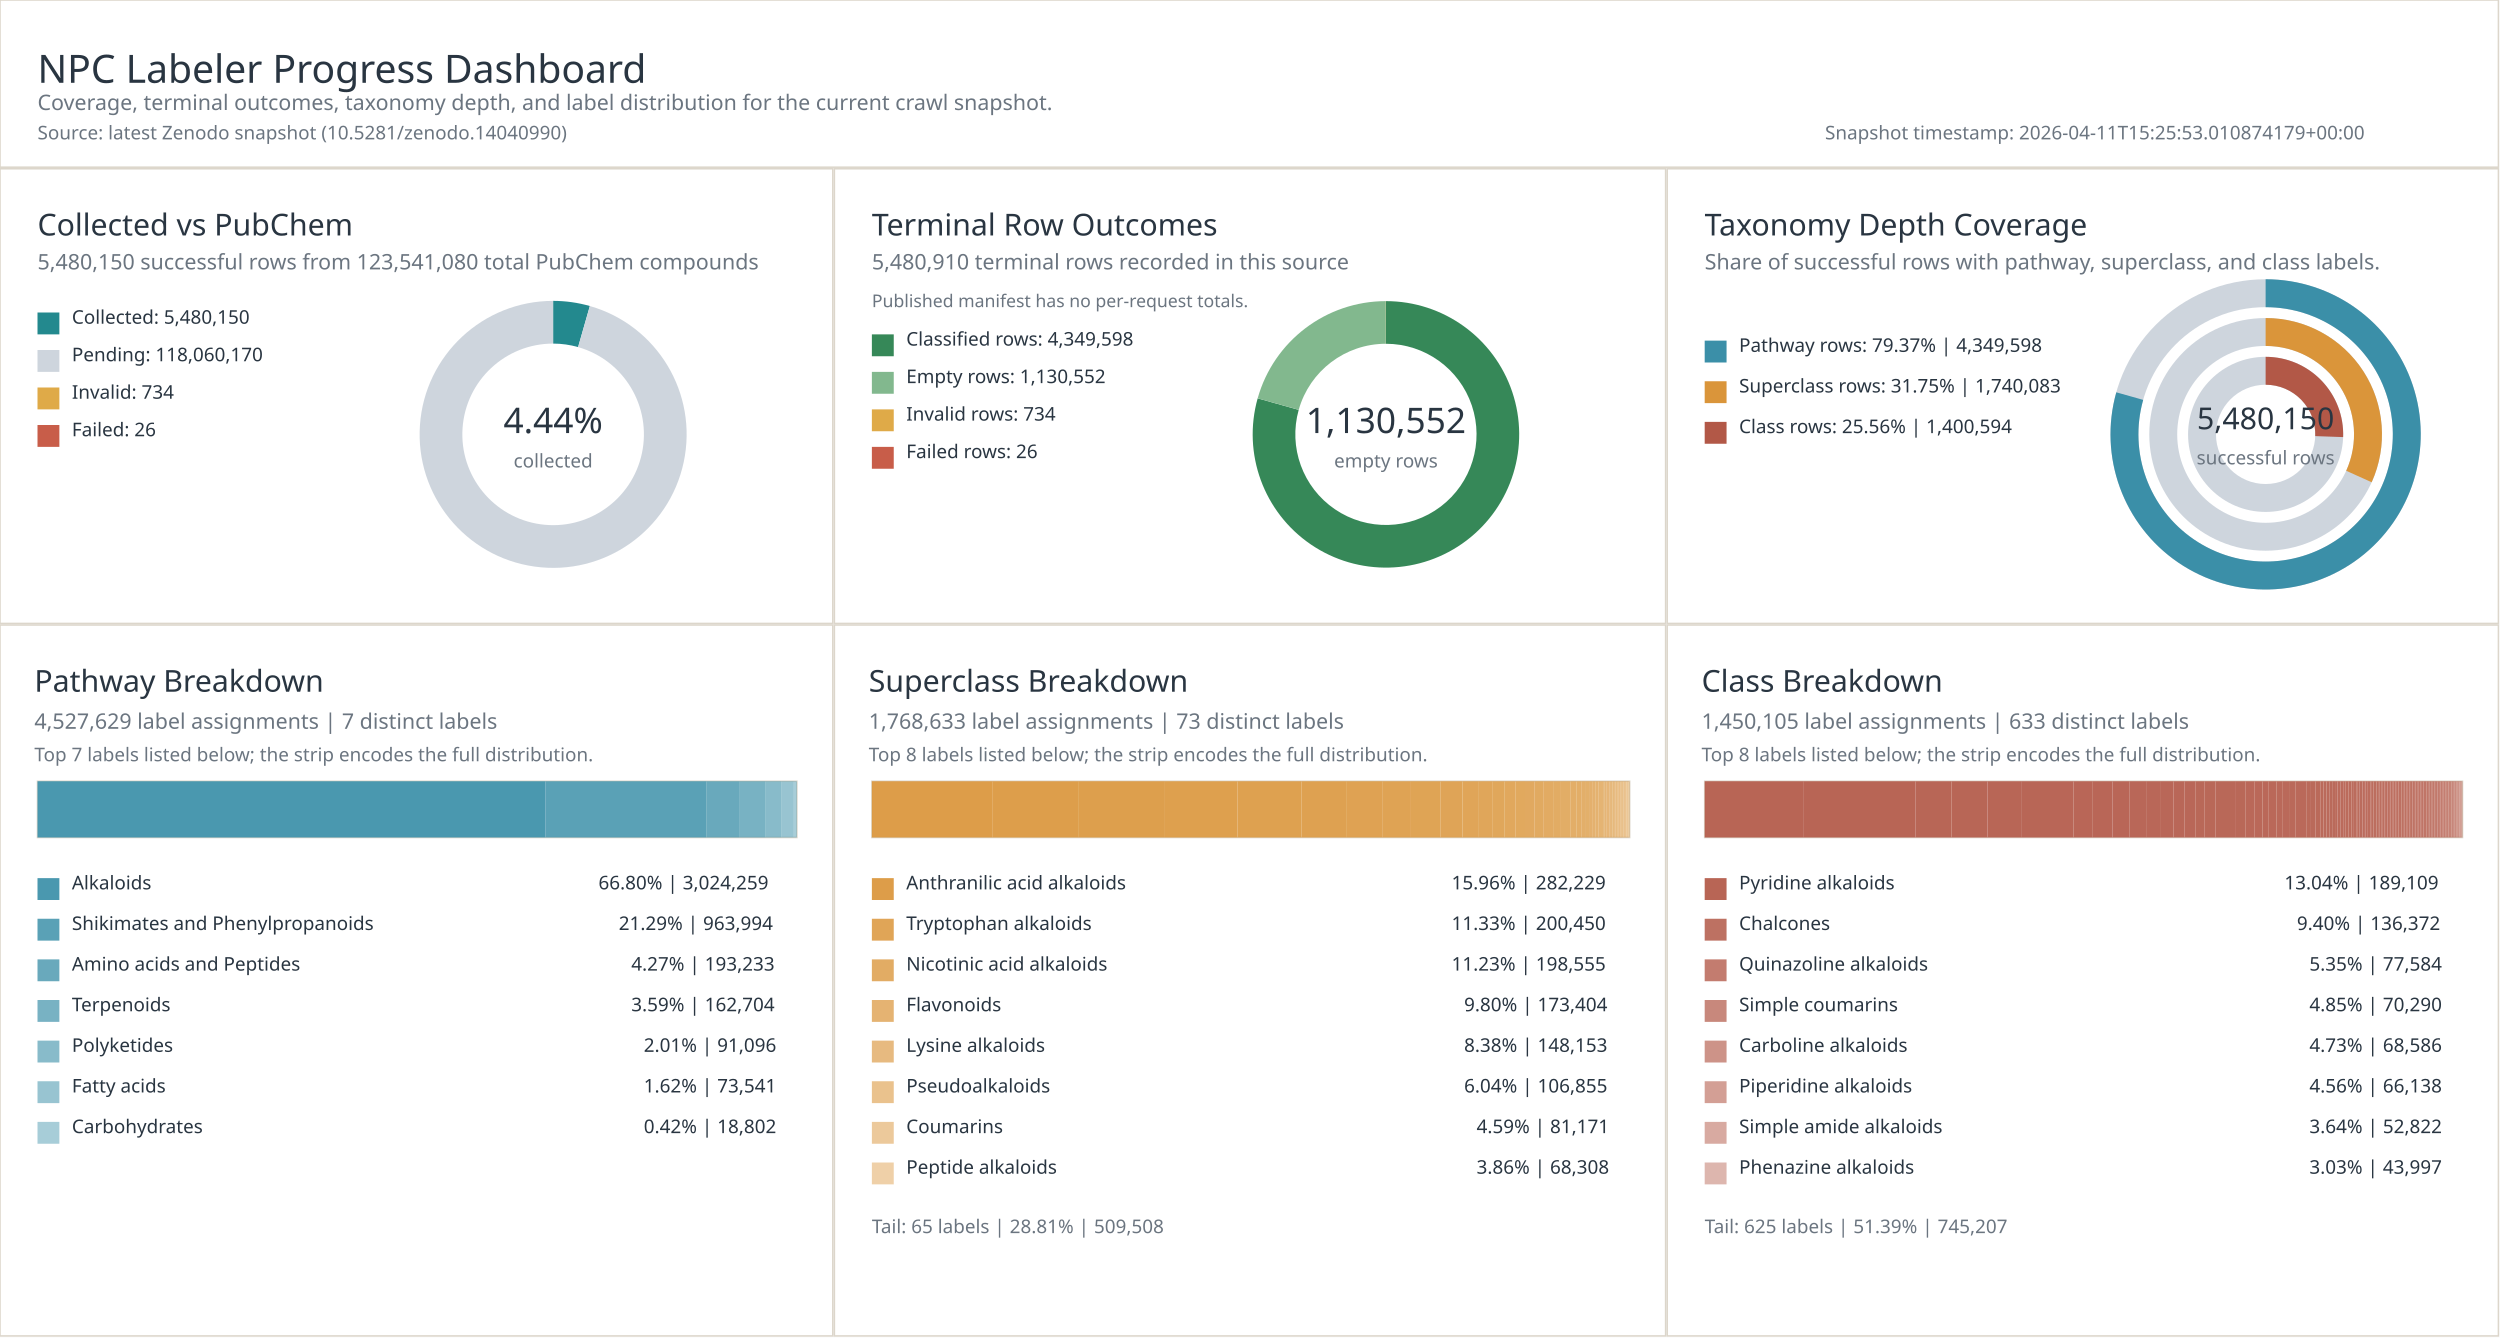
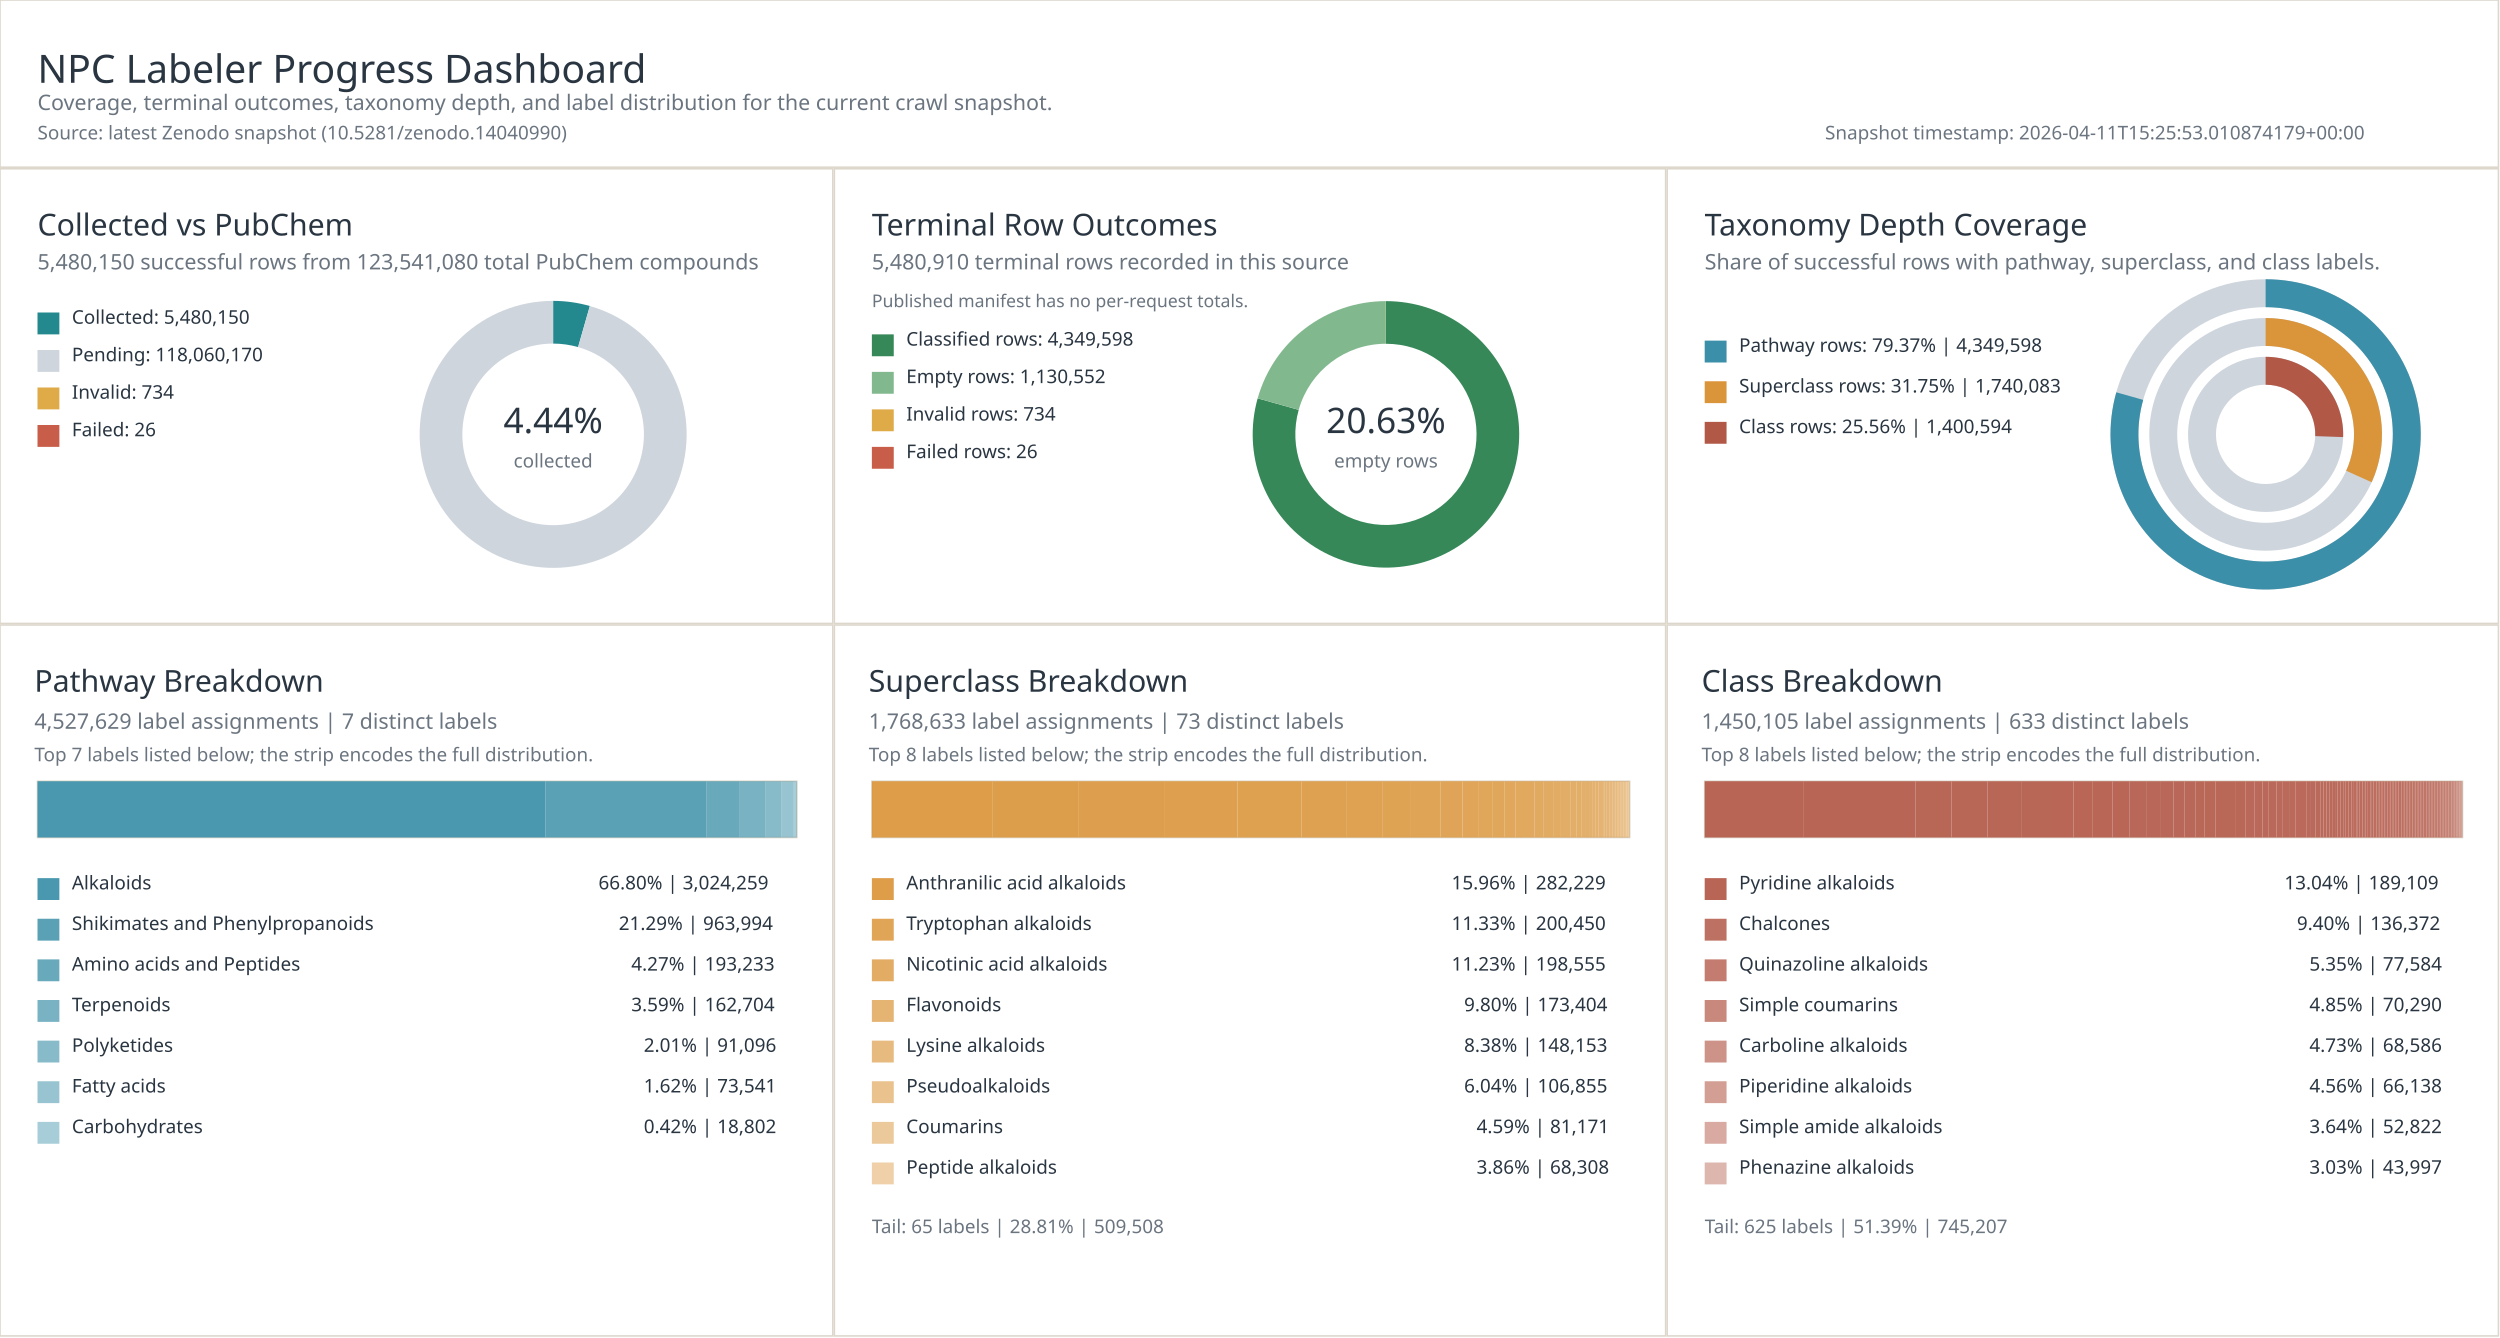
<svg xmlns="http://www.w3.org/2000/svg" width="1600" height="856" viewBox="0 0 1600 856">
  <rect x="0" y="0" width="1600" height="856" opacity="1" fill="#FFFFFF" stroke="none" />
  <rect x="0" y="0" width="1600" height="108" opacity="1" fill="#FFFFFF" stroke="none" />
  <rect x="0" y="0" width="1599" height="107" opacity="1" fill="none" stroke="#DCD6CB" />
  <text x="24" y="34" dy="0.76em" text-anchor="start" font-family="sans-serif" font-size="25" opacity="1" fill="#293541">
NPC Labeler Progress Dashboard
</text>
  <text x="24" y="60" dy="0.76em" text-anchor="start" font-family="sans-serif" font-size="13.71" opacity="1" fill="#6B7580">
Coverage, terminal outcomes, taxonomy depth, and label distribution for the current crawl snapshot.
</text>
  <text x="24" y="80" dy="0.76em" text-anchor="start" font-family="sans-serif" font-size="12.097" opacity="1" fill="#6B7580">
Source: latest Zenodo snapshot (10.5281/zenodo.14040990)
</text>
  <text x="1168" y="80" dy="0.76em" text-anchor="start" font-family="sans-serif" font-size="12.097" opacity="1" fill="#6B7580">
Snapshot timestamp: 2026-04-11T15:25:53.010874179+00:00
</text>
  <rect x="0" y="108" width="534" height="292" opacity="1" fill="#FFFFFF" stroke="none" />
  <rect x="0" y="108" width="533" height="291" opacity="1" fill="none" stroke="#DCD6CB" />
  <text x="24" y="136" dy="0.76em" text-anchor="start" font-family="sans-serif" font-size="19.355" opacity="1" fill="#293541">
Collected vs PubChem
</text>
  <text x="24" y="162" dy="0.76em" text-anchor="start" font-family="sans-serif" font-size="13.71" opacity="1" fill="#6B7580">
5,480,150 successful rows from 123,541,080 total PubChem compounds
</text>
  <rect x="24" y="200" width="14" height="14" opacity="1" fill="#23898E" stroke="none" />
  <text x="46" y="198" dy="0.76em" text-anchor="start" font-family="sans-serif" font-size="12.097" opacity="1" fill="#293541">
Collected: 5,480,150
</text>
  <rect x="24" y="224" width="14" height="14" opacity="1" fill="#CED5DD" stroke="none" />
  <text x="46" y="222" dy="0.76em" text-anchor="start" font-family="sans-serif" font-size="12.097" opacity="1" fill="#293541">
Pending: 118,060,170
</text>
  <rect x="24" y="248" width="14" height="14" opacity="1" fill="#DFAA48" stroke="none" />
  <text x="46" y="246" dy="0.76em" text-anchor="start" font-family="sans-serif" font-size="12.097" opacity="1" fill="#293541">
Invalid: 734
</text>
  <rect x="24" y="272" width="14" height="14" opacity="1" fill="#C85D49" stroke="none" />
  <text x="46" y="270" dy="0.76em" text-anchor="start" font-family="sans-serif" font-size="12.097" opacity="1" fill="#293541">
Failed: 26
</text>
  <rect x="534" y="108" width="533" height="292" opacity="1" fill="#FFFFFF" stroke="none" />
  <rect x="534" y="108" width="532" height="291" opacity="1" fill="none" stroke="#DCD6CB" />
  <text x="558" y="136" dy="0.76em" text-anchor="start" font-family="sans-serif" font-size="19.355" opacity="1" fill="#293541">
Terminal Row Outcomes
</text>
  <text x="558" y="162" dy="0.76em" text-anchor="start" font-family="sans-serif" font-size="13.71" opacity="1" fill="#6B7580">
5,480,910 terminal rows recorded in this source
</text>
  <text x="558" y="188" dy="0.76em" text-anchor="start" font-family="sans-serif" font-size="11.29" opacity="1" fill="#6B7580">
Published manifest has no per-request totals.
</text>
  <rect x="558" y="214" width="14" height="14" opacity="1" fill="#368858" stroke="none" />
  <text x="580" y="212" dy="0.76em" text-anchor="start" font-family="sans-serif" font-size="12.097" opacity="1" fill="#293541">
Classified rows: 4,349,598
</text>
  <rect x="558" y="238" width="14" height="14" opacity="1" fill="#82B88E" stroke="none" />
  <text x="580" y="236" dy="0.76em" text-anchor="start" font-family="sans-serif" font-size="12.097" opacity="1" fill="#293541">
Empty rows: 1,130,552
</text>
  <rect x="558" y="262" width="14" height="14" opacity="1" fill="#DFAA48" stroke="none" />
  <text x="580" y="260" dy="0.76em" text-anchor="start" font-family="sans-serif" font-size="12.097" opacity="1" fill="#293541">
Invalid rows: 734
</text>
  <rect x="558" y="286" width="14" height="14" opacity="1" fill="#C85D49" stroke="none" />
  <text x="580" y="284" dy="0.76em" text-anchor="start" font-family="sans-serif" font-size="12.097" opacity="1" fill="#293541">
Failed rows: 26
</text>
  <rect x="1067" y="108" width="533" height="292" opacity="1" fill="#FFFFFF" stroke="none" />
  <rect x="1067" y="108" width="532" height="291" opacity="1" fill="none" stroke="#DCD6CB" />
  <text x="1091" y="136" dy="0.76em" text-anchor="start" font-family="sans-serif" font-size="19.355" opacity="1" fill="#293541">
Taxonomy Depth Coverage
</text>
  <text x="1091" y="162" dy="0.76em" text-anchor="start" font-family="sans-serif" font-size="13.71" opacity="1" fill="#6B7580">
Share of successful rows with pathway, superclass, and class labels.
</text>
  <rect x="1091" y="218" width="14" height="14" opacity="1" fill="#3B8FA8" stroke="none" />
  <text x="1113" y="216" dy="0.76em" text-anchor="start" font-family="sans-serif" font-size="12.097" opacity="1" fill="#293541">
Pathway rows: 79.37% | 4,349,598
</text>
  <rect x="1091" y="244" width="14" height="14" opacity="1" fill="#DA953A" stroke="none" />
  <text x="1113" y="242" dy="0.76em" text-anchor="start" font-family="sans-serif" font-size="12.097" opacity="1" fill="#293541">
Superclass rows: 31.75% | 1,740,083
</text>
  <rect x="1091" y="270" width="14" height="14" opacity="1" fill="#B25847" stroke="none" />
  <text x="1113" y="268" dy="0.76em" text-anchor="start" font-family="sans-serif" font-size="12.097" opacity="1" fill="#293541">
Class rows: 25.56% | 1,400,594
</text>
  <rect x="0" y="400" width="534" height="456" opacity="1" fill="#FFFFFF" stroke="none" />
  <rect x="0" y="400" width="533" height="455" opacity="1" fill="none" stroke="#DCD6CB" />
  <text x="22" y="428" dy="0.76em" text-anchor="start" font-family="sans-serif" font-size="19.355" opacity="1" fill="#293541">
Pathway Breakdown
</text>
  <text x="22" y="456" dy="0.76em" text-anchor="start" font-family="sans-serif" font-size="13.71" opacity="1" fill="#6B7580">
4,527,629 label assignments | 7 distinct labels
</text>
  <text x="22" y="478" dy="0.76em" text-anchor="start" font-family="sans-serif" font-size="12.097" opacity="1" fill="#6B7580">
Top 7 labels listed below; the strip encodes the full distribution.
</text>
  <rect x="24" y="500" width="486" height="36" opacity="1" fill="none" stroke="#DCD6CB" />
  <rect x="24" y="500" width="325" height="36" opacity="0.92" fill="#3B8FA8" stroke="none" />
  <rect x="349" y="500" width="103" height="36" opacity="0.841" fill="#3B8FA8" stroke="none" />
  <rect x="452" y="500" width="21" height="36" opacity="0.763" fill="#3B8FA8" stroke="none" />
  <rect x="473" y="500" width="17" height="36" opacity="0.684" fill="#3B8FA8" stroke="none" />
  <rect x="490" y="500" width="10" height="36" opacity="0.606" fill="#3B8FA8" stroke="none" />
  <rect x="500" y="500" width="8" height="36" opacity="0.527" fill="#3B8FA8" stroke="none" />
  <rect x="508" y="500" width="2" height="36" opacity="0.449" fill="#3B8FA8" stroke="none" />
  <rect x="24" y="562" width="14" height="14" opacity="0.92" fill="#3B8FA8" stroke="none" />
  <text x="46" y="560" dy="0.76em" text-anchor="start" font-family="sans-serif" font-size="12.097" opacity="1" fill="#293541">
Alkaloids
</text>
  <text x="383" y="560" dy="0.76em" text-anchor="start" font-family="sans-serif" font-size="12.097" opacity="1" fill="#293541">
66.80% | 3,024,259
</text>
  <rect x="24" y="588" width="14" height="14" opacity="0.841" fill="#3B8FA8" stroke="none" />
  <text x="46" y="586" dy="0.76em" text-anchor="start" font-family="sans-serif" font-size="12.097" opacity="1" fill="#293541">
Shikimates and Phenylpropanoids
</text>
  <text x="396" y="586" dy="0.76em" text-anchor="start" font-family="sans-serif" font-size="12.097" opacity="1" fill="#293541">
21.29% | 963,994
</text>
  <rect x="24" y="614" width="14" height="14" opacity="0.763" fill="#3B8FA8" stroke="none" />
  <text x="46" y="612" dy="0.76em" text-anchor="start" font-family="sans-serif" font-size="12.097" opacity="1" fill="#293541">
Amino acids and Peptides
</text>
  <text x="404" y="612" dy="0.76em" text-anchor="start" font-family="sans-serif" font-size="12.097" opacity="1" fill="#293541">
4.27% | 193,233
</text>
  <rect x="24" y="640" width="14" height="14" opacity="0.684" fill="#3B8FA8" stroke="none" />
  <text x="46" y="638" dy="0.76em" text-anchor="start" font-family="sans-serif" font-size="12.097" opacity="1" fill="#293541">
Terpenoids
</text>
  <text x="404" y="638" dy="0.76em" text-anchor="start" font-family="sans-serif" font-size="12.097" opacity="1" fill="#293541">
3.59% | 162,704
</text>
  <rect x="24" y="666" width="14" height="14" opacity="0.606" fill="#3B8FA8" stroke="none" />
  <text x="46" y="664" dy="0.76em" text-anchor="start" font-family="sans-serif" font-size="12.097" opacity="1" fill="#293541">
Polyketides
</text>
  <text x="412" y="664" dy="0.76em" text-anchor="start" font-family="sans-serif" font-size="12.097" opacity="1" fill="#293541">
2.01% | 91,096
</text>
  <rect x="24" y="692" width="14" height="14" opacity="0.527" fill="#3B8FA8" stroke="none" />
  <text x="46" y="690" dy="0.76em" text-anchor="start" font-family="sans-serif" font-size="12.097" opacity="1" fill="#293541">
Fatty acids
</text>
  <text x="412" y="690" dy="0.76em" text-anchor="start" font-family="sans-serif" font-size="12.097" opacity="1" fill="#293541">
1.62% | 73,541
</text>
  <rect x="24" y="718" width="14" height="14" opacity="0.449" fill="#3B8FA8" stroke="none" />
  <text x="46" y="716" dy="0.76em" text-anchor="start" font-family="sans-serif" font-size="12.097" opacity="1" fill="#293541">
Carbohydrates
</text>
  <text x="412" y="716" dy="0.76em" text-anchor="start" font-family="sans-serif" font-size="12.097" opacity="1" fill="#293541">
0.42% | 18,802
</text>
  <rect x="534" y="400" width="533" height="456" opacity="1" fill="#FFFFFF" stroke="none" />
  <rect x="534" y="400" width="532" height="455" opacity="1" fill="none" stroke="#DCD6CB" />
  <text x="556" y="428" dy="0.76em" text-anchor="start" font-family="sans-serif" font-size="19.355" opacity="1" fill="#293541">
Superclass Breakdown
</text>
  <text x="556" y="456" dy="0.76em" text-anchor="start" font-family="sans-serif" font-size="13.71" opacity="1" fill="#6B7580">
1,768,633 label assignments | 73 distinct labels
</text>
  <text x="556" y="478" dy="0.76em" text-anchor="start" font-family="sans-serif" font-size="12.097" opacity="1" fill="#6B7580">
Top 8 labels listed below; the strip encodes the full distribution.
</text>
  <rect x="558" y="500" width="485" height="36" opacity="1" fill="none" stroke="#DCD6CB" />
  <rect x="558" y="500" width="77" height="36" opacity="0.92" fill="#DA953A" stroke="none" />
  <rect x="635" y="500" width="55" height="36" opacity="0.912" fill="#DA953A" stroke="none" />
  <rect x="690" y="500" width="55" height="36" opacity="0.905" fill="#DA953A" stroke="none" />
  <rect x="745" y="500" width="47" height="36" opacity="0.897" fill="#DA953A" stroke="none" />
  <rect x="792" y="500" width="41" height="36" opacity="0.89" fill="#DA953A" stroke="none" />
  <rect x="833" y="500" width="29" height="36" opacity="0.882" fill="#DA953A" stroke="none" />
  <rect x="862" y="500" width="23" height="36" opacity="0.875" fill="#DA953A" stroke="none" />
  <rect x="885" y="500" width="18" height="36" opacity="0.867" fill="#DA953A" stroke="none" />
  <rect x="903" y="500" width="19" height="36" opacity="0.86" fill="#DA953A" stroke="none" />
  <rect x="922" y="500" width="14" height="36" opacity="0.852" fill="#DA953A" stroke="none" />
  <rect x="936" y="500" width="10" height="36" opacity="0.845" fill="#DA953A" stroke="none" />
  <rect x="946" y="500" width="9" height="36" opacity="0.837" fill="#DA953A" stroke="none" />
  <rect x="955" y="500" width="8" height="36" opacity="0.83" fill="#DA953A" stroke="none" />
  <rect x="963" y="500" width="7" height="36" opacity="0.822" fill="#DA953A" stroke="none" />
  <rect x="970" y="500" width="6" height="36" opacity="0.815" fill="#DA953A" stroke="none" />
  <rect x="976" y="500" width="6" height="36" opacity="0.807" fill="#DA953A" stroke="none" />
  <rect x="982" y="500" width="6" height="36" opacity="0.799" fill="#DA953A" stroke="none" />
  <rect x="988" y="500" width="6" height="36" opacity="0.792" fill="#DA953A" stroke="none" />
  <rect x="994" y="500" width="5" height="36" opacity="0.784" fill="#DA953A" stroke="none" />
  <rect x="999" y="500" width="6" height="36" opacity="0.777" fill="#DA953A" stroke="none" />
  <rect x="1005" y="500" width="4" height="36" opacity="0.769" fill="#DA953A" stroke="none" />
  <rect x="1009" y="500" width="3" height="36" opacity="0.762" fill="#DA953A" stroke="none" />
  <rect x="1012" y="500" width="3" height="36" opacity="0.754" fill="#DA953A" stroke="none" />
  <rect x="1015" y="500" width="2" height="36" opacity="0.747" fill="#DA953A" stroke="none" />
  <rect x="1017" y="500" width="2" height="36" opacity="0.739" fill="#DA953A" stroke="none" />
  <rect x="1019" y="500" width="2" height="36" opacity="0.732" fill="#DA953A" stroke="none" />
  <rect x="1021" y="500" width="2" height="36" opacity="0.724" fill="#DA953A" stroke="none" />
  <rect x="1023" y="500" width="1" height="36" opacity="0.717" fill="#DA953A" stroke="none" />
  <rect x="1024" y="500" width="2" height="36" opacity="0.709" fill="#DA953A" stroke="none" />
  <rect x="1026" y="500" width="1" height="36" opacity="0.702" fill="#DA953A" stroke="none" />
  <rect x="1027" y="500" width="1" height="36" opacity="0.694" fill="#DA953A" stroke="none" />
  <rect x="1028" y="500" width="2" height="36" opacity="0.686" fill="#DA953A" stroke="none" />
  <rect x="1030" y="500" width="1" height="36" opacity="0.679" fill="#DA953A" stroke="none" />
  <rect x="1031" y="500" width="1" height="36" opacity="0.671" fill="#DA953A" stroke="none" />
  <rect x="1032" y="500" width="1" height="36" opacity="0.664" fill="#DA953A" stroke="none" />
  <rect x="1033" y="500" width="1" height="36" opacity="0.649" fill="#DA953A" stroke="none" />
  <rect x="1034" y="500" width="1" height="36" opacity="0.641" fill="#DA953A" stroke="none" />
  <rect x="1035" y="500" width="1" height="36" opacity="0.634" fill="#DA953A" stroke="none" />
  <rect x="1036" y="500" width="1" height="36" opacity="0.626" fill="#DA953A" stroke="none" />
  <rect x="1037" y="500" width="1" height="36" opacity="0.611" fill="#DA953A" stroke="none" />
  <rect x="1038" y="500" width="1" height="36" opacity="0.596" fill="#DA953A" stroke="none" />
  <rect x="1039" y="500" width="1" height="36" opacity="0.581" fill="#DA953A" stroke="none" />
  <rect x="1040" y="500" width="1" height="36" opacity="0.558" fill="#DA953A" stroke="none" />
  <rect x="1041" y="500" width="1" height="36" opacity="0.528" fill="#DA953A" stroke="none" />
  <rect x="1042" y="500" width="1" height="36" opacity="0.475" fill="#DA953A" stroke="none" />
  <rect x="558" y="562" width="14" height="14" opacity="0.92" fill="#DA953A" stroke="none" />
  <text x="580" y="560" dy="0.76em" text-anchor="start" font-family="sans-serif" font-size="12.097" opacity="1" fill="#293541">
Anthranilic acid alkaloids
</text>
  <text x="929" y="560" dy="0.76em" text-anchor="start" font-family="sans-serif" font-size="12.097" opacity="1" fill="#293541">
15.96% | 282,229
</text>
  <rect x="558" y="588" width="14" height="14" opacity="0.851" fill="#DA953A" stroke="none" />
  <text x="580" y="586" dy="0.76em" text-anchor="start" font-family="sans-serif" font-size="12.097" opacity="1" fill="#293541">
Tryptophan alkaloids
</text>
  <text x="929" y="586" dy="0.76em" text-anchor="start" font-family="sans-serif" font-size="12.097" opacity="1" fill="#293541">
11.33% | 200,450
</text>
  <rect x="558" y="614" width="14" height="14" opacity="0.782" fill="#DA953A" stroke="none" />
  <text x="580" y="612" dy="0.76em" text-anchor="start" font-family="sans-serif" font-size="12.097" opacity="1" fill="#293541">
Nicotinic acid alkaloids
</text>
  <text x="929" y="612" dy="0.76em" text-anchor="start" font-family="sans-serif" font-size="12.097" opacity="1" fill="#293541">
11.23% | 198,555
</text>
  <rect x="558" y="640" width="14" height="14" opacity="0.714" fill="#DA953A" stroke="none" />
  <text x="580" y="638" dy="0.76em" text-anchor="start" font-family="sans-serif" font-size="12.097" opacity="1" fill="#293541">
Flavonoids
</text>
  <text x="937" y="638" dy="0.76em" text-anchor="start" font-family="sans-serif" font-size="12.097" opacity="1" fill="#293541">
9.80% | 173,404
</text>
  <rect x="558" y="666" width="14" height="14" opacity="0.645" fill="#DA953A" stroke="none" />
  <text x="580" y="664" dy="0.76em" text-anchor="start" font-family="sans-serif" font-size="12.097" opacity="1" fill="#293541">
Lysine alkaloids
</text>
  <text x="937" y="664" dy="0.76em" text-anchor="start" font-family="sans-serif" font-size="12.097" opacity="1" fill="#293541">
8.38% | 148,153
</text>
  <rect x="558" y="692" width="14" height="14" opacity="0.576" fill="#DA953A" stroke="none" />
  <text x="580" y="690" dy="0.76em" text-anchor="start" font-family="sans-serif" font-size="12.097" opacity="1" fill="#293541">
Pseudoalkaloids
</text>
  <text x="937" y="690" dy="0.76em" text-anchor="start" font-family="sans-serif" font-size="12.097" opacity="1" fill="#293541">
6.04% | 106,855
</text>
  <rect x="558" y="718" width="14" height="14" opacity="0.508" fill="#DA953A" stroke="none" />
  <text x="580" y="716" dy="0.76em" text-anchor="start" font-family="sans-serif" font-size="12.097" opacity="1" fill="#293541">
Coumarins
</text>
  <text x="945" y="716" dy="0.76em" text-anchor="start" font-family="sans-serif" font-size="12.097" opacity="1" fill="#293541">
4.59% | 81,171
</text>
  <rect x="558" y="744" width="14" height="14" opacity="0.439" fill="#DA953A" stroke="none" />
  <text x="580" y="742" dy="0.76em" text-anchor="start" font-family="sans-serif" font-size="12.097" opacity="1" fill="#293541">
Peptide alkaloids
</text>
  <text x="945" y="742" dy="0.76em" text-anchor="start" font-family="sans-serif" font-size="12.097" opacity="1" fill="#293541">
3.86% | 68,308
</text>
  <text x="558" y="780" dy="0.76em" text-anchor="start" font-family="sans-serif" font-size="12.097" opacity="1" fill="#6B7580">
Tail: 65 labels | 28.81% | 509,508
</text>
  <rect x="1067" y="400" width="533" height="456" opacity="1" fill="#FFFFFF" stroke="none" />
  <rect x="1067" y="400" width="532" height="455" opacity="1" fill="none" stroke="#DCD6CB" />
  <text x="1089" y="428" dy="0.76em" text-anchor="start" font-family="sans-serif" font-size="19.355" opacity="1" fill="#293541">
Class Breakdown
</text>
  <text x="1089" y="456" dy="0.76em" text-anchor="start" font-family="sans-serif" font-size="13.71" opacity="1" fill="#6B7580">
1,450,105 label assignments | 633 distinct labels
</text>
  <text x="1089" y="478" dy="0.76em" text-anchor="start" font-family="sans-serif" font-size="12.097" opacity="1" fill="#6B7580">
Top 8 labels listed below; the strip encodes the full distribution.
</text>
  <rect x="1091" y="500" width="485" height="36" opacity="1" fill="none" stroke="#DCD6CB" />
  <rect x="1091" y="500" width="63" height="36" opacity="0.92" fill="#B25847" stroke="none" />
  <rect x="1154" y="500" width="46" height="36" opacity="0.919" fill="#B25847" stroke="none" />
  <rect x="1200" y="500" width="26" height="36" opacity="0.918" fill="#B25847" stroke="none" />
  <rect x="1226" y="500" width="23" height="36" opacity="0.917" fill="#B25847" stroke="none" />
  <rect x="1249" y="500" width="23" height="36" opacity="0.917" fill="#B25847" stroke="none" />
  <rect x="1272" y="500" width="22" height="36" opacity="0.916" fill="#B25847" stroke="none" />
  <rect x="1294" y="500" width="18" height="36" opacity="0.915" fill="#B25847" stroke="none" />
  <rect x="1312" y="500" width="15" height="36" opacity="0.914" fill="#B25847" stroke="none" />
  <rect x="1327" y="500" width="12" height="36" opacity="0.913" fill="#B25847" stroke="none" />
  <rect x="1339" y="500" width="13" height="36" opacity="0.912" fill="#B25847" stroke="none" />
  <rect x="1352" y="500" width="11" height="36" opacity="0.911" fill="#B25847" stroke="none" />
  <rect x="1363" y="500" width="11" height="36" opacity="0.91" fill="#B25847" stroke="none" />
  <rect x="1374" y="500" width="9" height="36" opacity="0.91" fill="#B25847" stroke="none" />
  <rect x="1383" y="500" width="8" height="36" opacity="0.909" fill="#B25847" stroke="none" />
  <rect x="1391" y="500" width="7" height="36" opacity="0.908" fill="#B25847" stroke="none" />
  <rect x="1398" y="500" width="7" height="36" opacity="0.907" fill="#B25847" stroke="none" />
  <rect x="1405" y="500" width="6" height="36" opacity="0.906" fill="#B25847" stroke="none" />
  <rect x="1411" y="500" width="7" height="36" opacity="0.905" fill="#B25847" stroke="none" />
  <rect x="1418" y="500" width="6" height="36" opacity="0.904" fill="#B25847" stroke="none" />
  <rect x="1424" y="500" width="7" height="36" opacity="0.903" fill="#B25847" stroke="none" />
  <rect x="1431" y="500" width="6" height="36" opacity="0.903" fill="#B25847" stroke="none" />
  <rect x="1437" y="500" width="6" height="36" opacity="0.902" fill="#B25847" stroke="none" />
  <rect x="1443" y="500" width="5" height="36" opacity="0.901" fill="#B25847" stroke="none" />
  <rect x="1448" y="500" width="4" height="36" opacity="0.9" fill="#B25847" stroke="none" />
  <rect x="1452" y="500" width="5" height="36" opacity="0.899" fill="#B25847" stroke="none" />
  <rect x="1457" y="500" width="4" height="36" opacity="0.898" fill="#B25847" stroke="none" />
  <rect x="1461" y="500" width="4" height="36" opacity="0.897" fill="#B25847" stroke="none" />
  <rect x="1465" y="500" width="4" height="36" opacity="0.897" fill="#B25847" stroke="none" />
  <rect x="1469" y="500" width="3" height="36" opacity="0.896" fill="#B25847" stroke="none" />
  <rect x="1472" y="500" width="4" height="36" opacity="0.895" fill="#B25847" stroke="none" />
  <rect x="1476" y="500" width="3" height="36" opacity="0.894" fill="#B25847" stroke="none" />
  <rect x="1479" y="500" width="3" height="36" opacity="0.893" fill="#B25847" stroke="none" />
  <rect x="1482" y="500" width="3" height="36" opacity="0.892" fill="#B25847" stroke="none" />
  <rect x="1485" y="500" width="2" height="36" opacity="0.891" fill="#B25847" stroke="none" />
  <rect x="1487" y="500" width="2" height="36" opacity="0.89" fill="#B25847" stroke="none" />
  <rect x="1489" y="500" width="2" height="36" opacity="0.89" fill="#B25847" stroke="none" />
  <rect x="1491" y="500" width="2" height="36" opacity="0.889" fill="#B25847" stroke="none" />
  <rect x="1493" y="500" width="2" height="36" opacity="0.888" fill="#B25847" stroke="none" />
  <rect x="1495" y="500" width="1" height="36" opacity="0.887" fill="#B25847" stroke="none" />
  <rect x="1496" y="500" width="2" height="36" opacity="0.886" fill="#B25847" stroke="none" />
  <rect x="1498" y="500" width="2" height="36" opacity="0.885" fill="#B25847" stroke="none" />
  <rect x="1500" y="500" width="1" height="36" opacity="0.884" fill="#B25847" stroke="none" />
  <rect x="1501" y="500" width="2" height="36" opacity="0.884" fill="#B25847" stroke="none" />
  <rect x="1503" y="500" width="2" height="36" opacity="0.883" fill="#B25847" stroke="none" />
  <rect x="1505" y="500" width="1" height="36" opacity="0.882" fill="#B25847" stroke="none" />
  <rect x="1506" y="500" width="2" height="36" opacity="0.881" fill="#B25847" stroke="none" />
  <rect x="1508" y="500" width="1" height="36" opacity="0.88" fill="#B25847" stroke="none" />
  <rect x="1509" y="500" width="1" height="36" opacity="0.879" fill="#B25847" stroke="none" />
  <rect x="1510" y="500" width="2" height="36" opacity="0.878" fill="#B25847" stroke="none" />
  <rect x="1512" y="500" width="1" height="36" opacity="0.877" fill="#B25847" stroke="none" />
  <rect x="1513" y="500" width="1" height="36" opacity="0.877" fill="#B25847" stroke="none" />
  <rect x="1514" y="500" width="1" height="36" opacity="0.876" fill="#B25847" stroke="none" />
  <rect x="1515" y="500" width="2" height="36" opacity="0.875" fill="#B25847" stroke="none" />
  <rect x="1517" y="500" width="1" height="36" opacity="0.874" fill="#B25847" stroke="none" />
  <rect x="1518" y="500" width="1" height="36" opacity="0.873" fill="#B25847" stroke="none" />
  <rect x="1519" y="500" width="1" height="36" opacity="0.872" fill="#B25847" stroke="none" />
  <rect x="1520" y="500" width="1" height="36" opacity="0.871" fill="#B25847" stroke="none" />
  <rect x="1521" y="500" width="1" height="36" opacity="0.87" fill="#B25847" stroke="none" />
  <rect x="1522" y="500" width="1" height="36" opacity="0.869" fill="#B25847" stroke="none" />
  <rect x="1523" y="500" width="1" height="36" opacity="0.868" fill="#B25847" stroke="none" />
  <rect x="1524" y="500" width="1" height="36" opacity="0.867" fill="#B25847" stroke="none" />
  <rect x="1525" y="500" width="1" height="36" opacity="0.866" fill="#B25847" stroke="none" />
  <rect x="1526" y="500" width="1" height="36" opacity="0.865" fill="#B25847" stroke="none" />
  <rect x="1527" y="500" width="1" height="36" opacity="0.864" fill="#B25847" stroke="none" />
  <rect x="1528" y="500" width="1" height="36" opacity="0.863" fill="#B25847" stroke="none" />
  <rect x="1529" y="500" width="1" height="36" opacity="0.862" fill="#B25847" stroke="none" />
  <rect x="1530" y="500" width="1" height="36" opacity="0.86" fill="#B25847" stroke="none" />
  <rect x="1531" y="500" width="1" height="36" opacity="0.859" fill="#B25847" stroke="none" />
  <rect x="1532" y="500" width="1" height="36" opacity="0.858" fill="#B25847" stroke="none" />
  <rect x="1533" y="500" width="1" height="36" opacity="0.857" fill="#B25847" stroke="none" />
  <rect x="1534" y="500" width="1" height="36" opacity="0.856" fill="#B25847" stroke="none" />
  <rect x="1535" y="500" width="1" height="36" opacity="0.854" fill="#B25847" stroke="none" />
  <rect x="1536" y="500" width="1" height="36" opacity="0.852" fill="#B25847" stroke="none" />
  <rect x="1537" y="500" width="1" height="36" opacity="0.851" fill="#B25847" stroke="none" />
  <rect x="1538" y="500" width="1" height="36" opacity="0.85" fill="#B25847" stroke="none" />
  <rect x="1539" y="500" width="1" height="36" opacity="0.848" fill="#B25847" stroke="none" />
  <rect x="1540" y="500" width="1" height="36" opacity="0.846" fill="#B25847" stroke="none" />
  <rect x="1541" y="500" width="1" height="36" opacity="0.844" fill="#B25847" stroke="none" />
  <rect x="1542" y="500" width="1" height="36" opacity="0.843" fill="#B25847" stroke="none" />
  <rect x="1543" y="500" width="1" height="36" opacity="0.841" fill="#B25847" stroke="none" />
  <rect x="1544" y="500" width="1" height="36" opacity="0.839" fill="#B25847" stroke="none" />
  <rect x="1545" y="500" width="1" height="36" opacity="0.837" fill="#B25847" stroke="none" />
  <rect x="1546" y="500" width="1" height="36" opacity="0.835" fill="#B25847" stroke="none" />
  <rect x="1547" y="500" width="1" height="36" opacity="0.833" fill="#B25847" stroke="none" />
  <rect x="1548" y="500" width="1" height="36" opacity="0.831" fill="#B25847" stroke="none" />
  <rect x="1549" y="500" width="1" height="36" opacity="0.829" fill="#B25847" stroke="none" />
  <rect x="1550" y="500" width="1" height="36" opacity="0.826" fill="#B25847" stroke="none" />
  <rect x="1551" y="500" width="1" height="36" opacity="0.824" fill="#B25847" stroke="none" />
  <rect x="1552" y="500" width="1" height="36" opacity="0.821" fill="#B25847" stroke="none" />
  <rect x="1553" y="500" width="1" height="36" opacity="0.818" fill="#B25847" stroke="none" />
  <rect x="1554" y="500" width="1" height="36" opacity="0.816" fill="#B25847" stroke="none" />
  <rect x="1555" y="500" width="1" height="36" opacity="0.812" fill="#B25847" stroke="none" />
  <rect x="1556" y="500" width="1" height="36" opacity="0.81" fill="#B25847" stroke="none" />
  <rect x="1557" y="500" width="1" height="36" opacity="0.806" fill="#B25847" stroke="none" />
  <rect x="1558" y="500" width="1" height="36" opacity="0.803" fill="#B25847" stroke="none" />
  <rect x="1559" y="500" width="1" height="36" opacity="0.798" fill="#B25847" stroke="none" />
  <rect x="1560" y="500" width="1" height="36" opacity="0.793" fill="#B25847" stroke="none" />
  <rect x="1561" y="500" width="1" height="36" opacity="0.789" fill="#B25847" stroke="none" />
  <rect x="1562" y="500" width="1" height="36" opacity="0.783" fill="#B25847" stroke="none" />
  <rect x="1563" y="500" width="1" height="36" opacity="0.777" fill="#B25847" stroke="none" />
  <rect x="1564" y="500" width="1" height="36" opacity="0.771" fill="#B25847" stroke="none" />
  <rect x="1565" y="500" width="1" height="36" opacity="0.764" fill="#B25847" stroke="none" />
  <rect x="1566" y="500" width="1" height="36" opacity="0.755" fill="#B25847" stroke="none" />
  <rect x="1567" y="500" width="1" height="36" opacity="0.746" fill="#B25847" stroke="none" />
  <rect x="1568" y="500" width="1" height="36" opacity="0.736" fill="#B25847" stroke="none" />
  <rect x="1569" y="500" width="1" height="36" opacity="0.725" fill="#B25847" stroke="none" />
  <rect x="1570" y="500" width="1" height="36" opacity="0.711" fill="#B25847" stroke="none" />
  <rect x="1571" y="500" width="1" height="36" opacity="0.694" fill="#B25847" stroke="none" />
  <rect x="1572" y="500" width="1" height="36" opacity="0.673" fill="#B25847" stroke="none" />
  <rect x="1573" y="500" width="1" height="36" opacity="0.645" fill="#B25847" stroke="none" />
  <rect x="1574" y="500" width="1" height="36" opacity="0.603" fill="#B25847" stroke="none" />
  <rect x="1575" y="500" width="1" height="36" opacity="0.519" fill="#B25847" stroke="none" />
  <rect x="1091" y="562" width="14" height="14" opacity="0.92" fill="#B25847" stroke="none" />
  <text x="1113" y="560" dy="0.76em" text-anchor="start" font-family="sans-serif" font-size="12.097" opacity="1" fill="#293541">
Pyridine alkaloids
</text>
  <text x="1462" y="560" dy="0.76em" text-anchor="start" font-family="sans-serif" font-size="12.097" opacity="1" fill="#293541">
13.04% | 189,109
</text>
  <rect x="1091" y="588" width="14" height="14" opacity="0.851" fill="#B25847" stroke="none" />
  <text x="1113" y="586" dy="0.76em" text-anchor="start" font-family="sans-serif" font-size="12.097" opacity="1" fill="#293541">
Chalcones
</text>
  <text x="1470" y="586" dy="0.76em" text-anchor="start" font-family="sans-serif" font-size="12.097" opacity="1" fill="#293541">
9.40% | 136,372
</text>
  <rect x="1091" y="614" width="14" height="14" opacity="0.782" fill="#B25847" stroke="none" />
  <text x="1113" y="612" dy="0.76em" text-anchor="start" font-family="sans-serif" font-size="12.097" opacity="1" fill="#293541">
Quinazoline alkaloids
</text>
  <text x="1478" y="612" dy="0.76em" text-anchor="start" font-family="sans-serif" font-size="12.097" opacity="1" fill="#293541">
5.35% | 77,584
</text>
  <rect x="1091" y="640" width="14" height="14" opacity="0.714" fill="#B25847" stroke="none" />
  <text x="1113" y="638" dy="0.76em" text-anchor="start" font-family="sans-serif" font-size="12.097" opacity="1" fill="#293541">
Simple coumarins
</text>
  <text x="1478" y="638" dy="0.76em" text-anchor="start" font-family="sans-serif" font-size="12.097" opacity="1" fill="#293541">
4.85% | 70,290
</text>
  <rect x="1091" y="666" width="14" height="14" opacity="0.645" fill="#B25847" stroke="none" />
  <text x="1113" y="664" dy="0.76em" text-anchor="start" font-family="sans-serif" font-size="12.097" opacity="1" fill="#293541">
Carboline alkaloids
</text>
  <text x="1478" y="664" dy="0.76em" text-anchor="start" font-family="sans-serif" font-size="12.097" opacity="1" fill="#293541">
4.73% | 68,586
</text>
  <rect x="1091" y="692" width="14" height="14" opacity="0.576" fill="#B25847" stroke="none" />
  <text x="1113" y="690" dy="0.76em" text-anchor="start" font-family="sans-serif" font-size="12.097" opacity="1" fill="#293541">
Piperidine alkaloids
</text>
  <text x="1478" y="690" dy="0.76em" text-anchor="start" font-family="sans-serif" font-size="12.097" opacity="1" fill="#293541">
4.56% | 66,138
</text>
  <rect x="1091" y="718" width="14" height="14" opacity="0.508" fill="#B25847" stroke="none" />
  <text x="1113" y="716" dy="0.76em" text-anchor="start" font-family="sans-serif" font-size="12.097" opacity="1" fill="#293541">
Simple amide alkaloids
</text>
  <text x="1478" y="716" dy="0.76em" text-anchor="start" font-family="sans-serif" font-size="12.097" opacity="1" fill="#293541">
3.64% | 52,822
</text>
  <rect x="1091" y="744" width="14" height="14" opacity="0.439" fill="#B25847" stroke="none" />
  <text x="1113" y="742" dy="0.76em" text-anchor="start" font-family="sans-serif" font-size="12.097" opacity="1" fill="#293541">
Phenazine alkaloids
</text>
  <text x="1478" y="742" dy="0.76em" text-anchor="start" font-family="sans-serif" font-size="12.097" opacity="1" fill="#293541">
3.03% | 43,997
</text>
  <text x="1091" y="780" dy="0.76em" text-anchor="start" font-family="sans-serif" font-size="12.097" opacity="1" fill="#6B7580">
Tail: 625 labels | 51.39% | 745,207
</text>
  <g data-role="metric-donut-overlay" shape-rendering="geometricPrecision">
    <path fill="#23898E" d="M 354.000 192.560 A 85.440 85.440 0 0 1 377.506 195.857 L 369.984 222.143 A 58.099 58.099 0 0 0 354.000 219.901 Z" />
    <path fill="#CED5DD" d="M 377.506 195.857 A 85.440 85.440 0 1 1 353.997 192.560 L 353.998 219.901 A 58.099 58.099 0 1 0 369.984 222.143 Z" />
    <path fill="#DFAA48" d="M 353.997 192.560 A 85.440 85.440 0 0 1 354.000 192.560 L 354.000 219.901 A 58.099 58.099 0 0 0 353.998 219.901 Z" />
    <path fill="#C85D49" d="M 354.000 192.560 A 85.440 85.440 0 0 1 354.000 192.560 L 354.000 219.901 A 58.099 58.099 0 0 0 354.000 219.901 Z" />
    <text x="354" y="260" dy="0.76em" text-anchor="middle" font-family="sans-serif" font-size="22.581" opacity="1" fill="#293541">4.44%</text>
    <text x="354" y="290" dy="0.76em" text-anchor="middle" font-family="sans-serif" font-size="12.097" opacity="1" fill="#6B7580">collected</text>
  </g>
  <g data-role="metric-donut-overlay" shape-rendering="geometricPrecision">
    <path fill="#368858" d="M 887.000 192.720 A 85.280 85.280 0 1 1 804.899 254.934 L 831.171 262.315 A 57.990 57.990 0 1 0 887.000 220.010 Z" />
    <path fill="#82B88E" d="M 804.899 254.934 A 85.280 85.280 0 0 1 886.926 192.720 L 886.949 220.010 A 57.990 57.990 0 0 0 831.171 262.315 Z" />
    <path fill="#DFAA48" d="M 886.926 192.720 A 85.280 85.280 0 0 1 886.997 192.720 L 886.998 220.010 A 57.990 57.990 0 0 0 886.949 220.010 Z" />
    <path fill="#C85D49" d="M 886.997 192.720 A 85.280 85.280 0 0 1 887.000 192.720 L 887.000 220.010 A 57.990 57.990 0 0 0 886.998 220.010 Z" />
-     <text x="887" y="260" dy="0.76em" text-anchor="middle" font-family="sans-serif" font-size="22.581" opacity="1" fill="#293541">1,130,552</text>
+     <text x="887" y="260" dy="0.76em" text-anchor="middle" font-family="sans-serif" font-size="22.581" opacity="1" fill="#293541">20.63%</text>
    <text x="887" y="290" dy="0.76em" text-anchor="middle" font-family="sans-serif" font-size="12.097" opacity="1" fill="#6B7580">empty rows</text>
  </g>
  <g data-role="taxonomy-depth-overlay" shape-rendering="geometricPrecision">
    <path fill="#CED5DD" d="M 1450.000 178.720 A 99.280 99.280 0 1 1 1450.000 377.280 A 99.280 99.280 0 1 1 1450.000 178.720 L 1450.000 196.590 A 81.410 81.410 0 1 0 1450.000 359.410 A 81.410 81.410 0 1 0 1450.000 196.590 Z" />
    <path fill="#3B8FA8" d="M 1450.000 178.720 A 99.280 99.280 0 1 1 1354.439 251.081 L 1371.640 255.926 A 81.410 81.410 0 1 0 1450.000 196.590 Z" />
    <path fill="#CED5DD" d="M 1450.000 203.540 A 74.460 74.460 0 1 1 1450.000 352.460 A 74.460 74.460 0 1 1 1450.000 203.540 L 1450.000 221.410 A 56.590 56.590 0 1 0 1450.000 334.590 A 56.590 56.590 0 1 0 1450.000 221.410 Z" />
    <path fill="#DA953A" d="M 1450.000 203.540 A 74.460 74.460 0 0 1 1517.858 308.652 L 1501.572 301.295 A 56.590 56.590 0 0 0 1450.000 221.410 Z" />
    <path fill="#CED5DD" d="M 1450.000 228.360 A 49.640 49.640 0 1 1 1450.000 327.640 A 49.640 49.640 0 1 1 1450.000 228.360 L 1450.000 246.230 A 31.770 31.770 0 1 0 1450.000 309.770 A 31.770 31.770 0 1 0 1450.000 246.230 Z" />
    <path fill="#B25847" d="M 1450.000 228.360 A 49.640 49.640 0 0 1 1499.610 279.739 L 1481.750 279.113 A 31.770 31.770 0 0 0 1450.000 246.230 Z" />
-     <text x="1450" y="260" dy="0.76em" text-anchor="middle" font-family="sans-serif" font-size="19.355" opacity="1" fill="#293541">5,480,150</text>
-     <text x="1450" y="288" dy="0.76em" text-anchor="middle" font-family="sans-serif" font-size="12.097" opacity="1" fill="#6B7580">successful rows</text>
  </g>
</svg>
